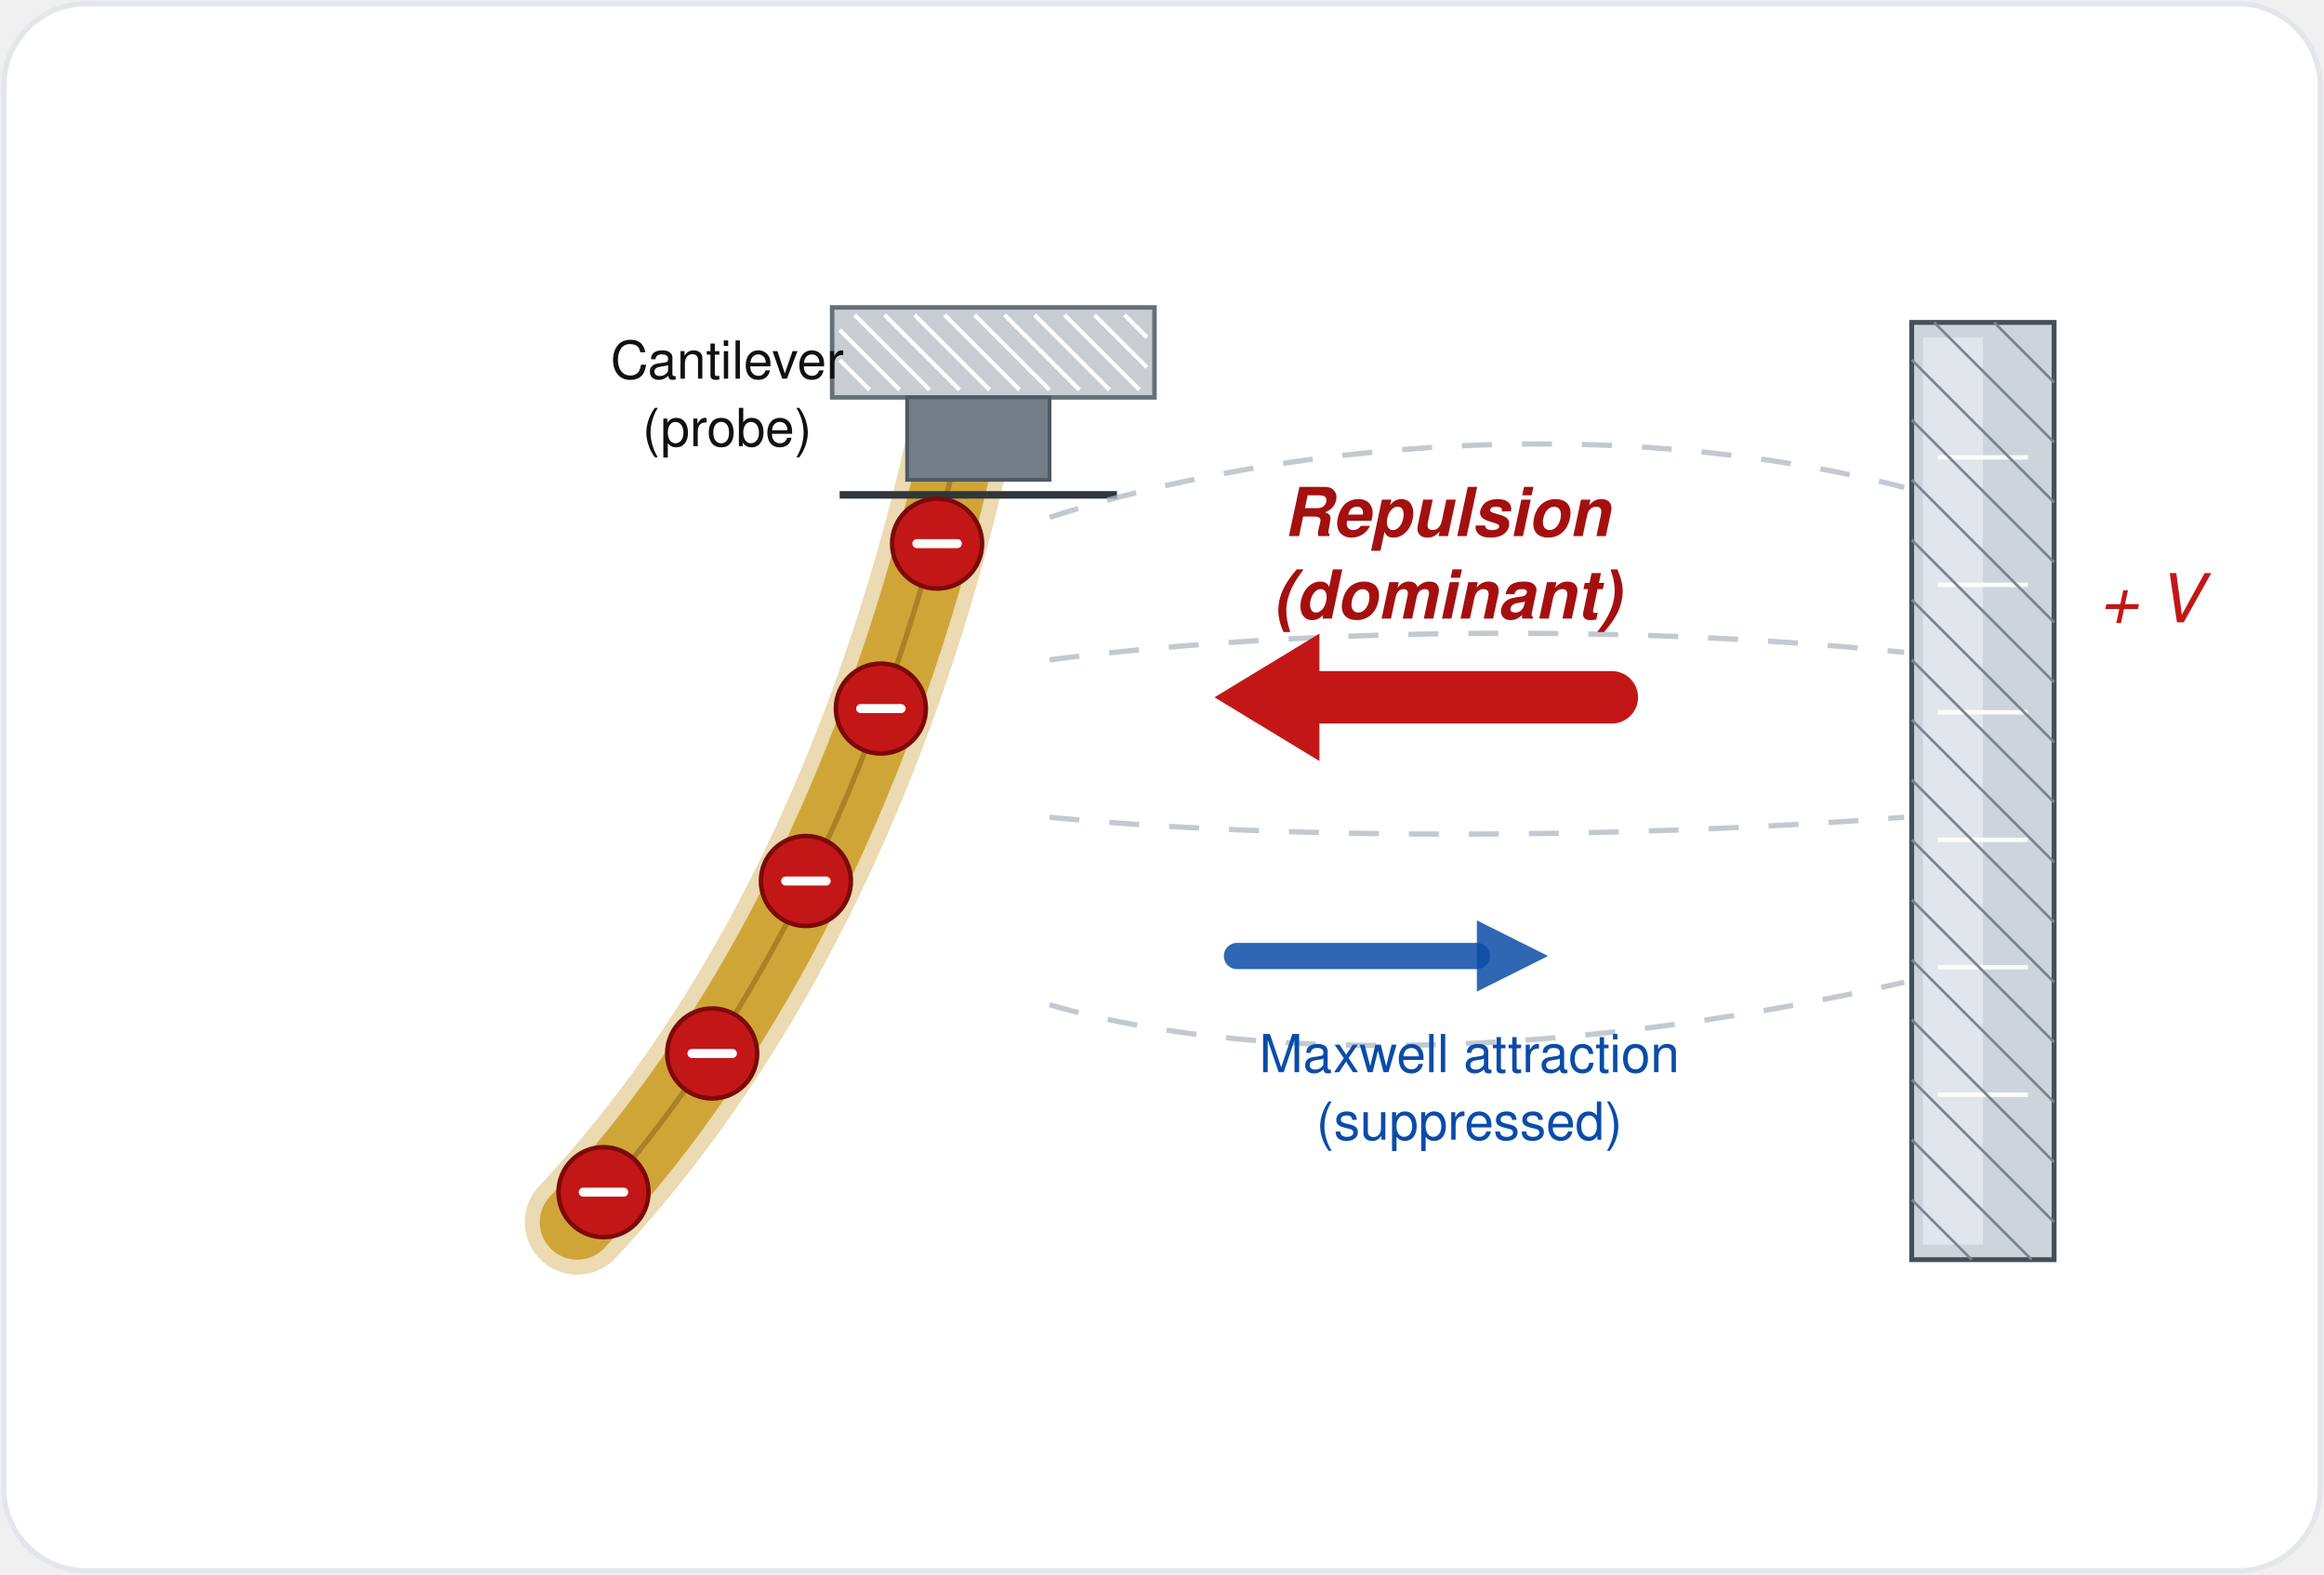
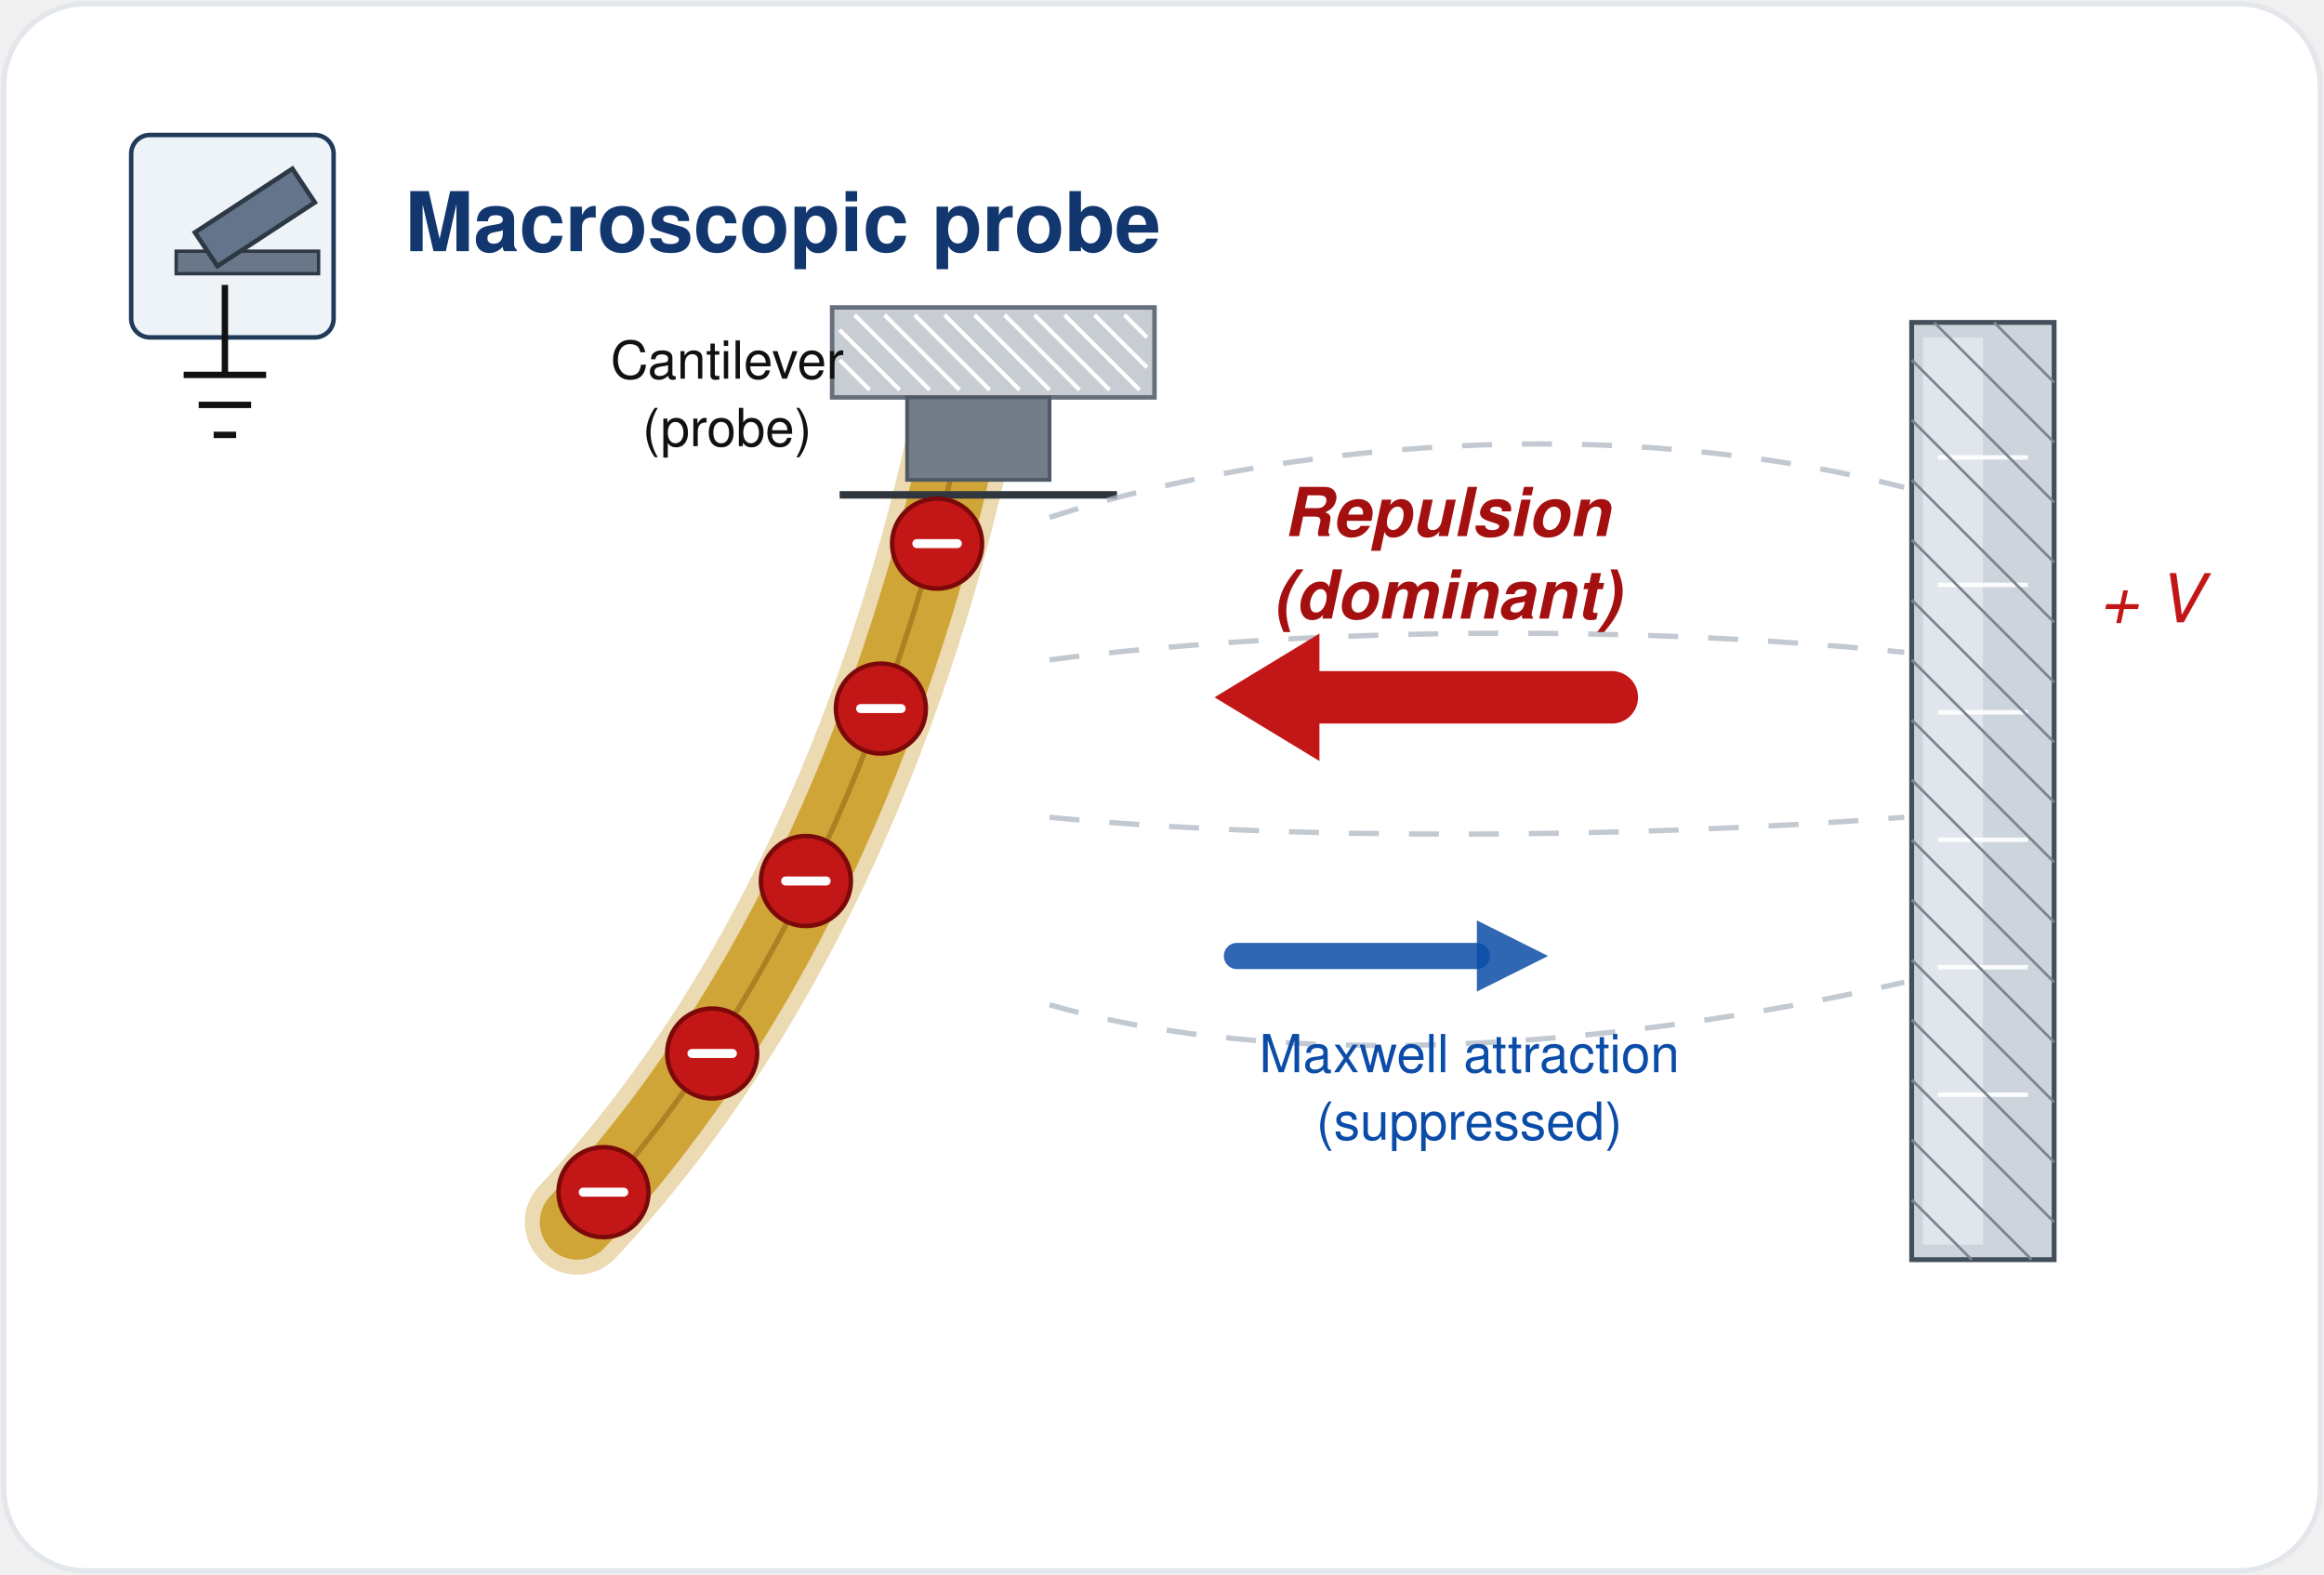
<svg xmlns="http://www.w3.org/2000/svg" width="620" height="420" viewBox="0 0 620 420">
  <defs>
</defs>
  <rect x="1" y="1" width="618" height="418" rx="22" ry="22" fill="#ffffff" stroke="#e3e6eb" stroke-width="1.4" />
+   <rect x="35" y="36" width="54" height="54" rx="5" ry="5" fill="#eef3f8" stroke="#203a59" stroke-width="1.2" />
+   <rect x="47" y="67" width="38" height="6" fill="#697789" stroke="#2d3845" stroke-width="0.9" />
+   <path d="M52,62 L78,45 L84,54 L58,71 Z" fill="#64748b" stroke="#2d3845" stroke-width="1.2" />
+   <path d="M60,76 L60,100" stroke="#111111" stroke-width="1.7" />
+   <path d="M49,100 L71,100" stroke="#111111" stroke-width="1.7" />
+   <path d="M53,108 L67,108" stroke="#111111" stroke-width="1.7" />
+   <path d="M57,116 L63,116" stroke="#111111" stroke-width="1.7" />
+   <text x="108" y="67" font-size="22" fill="#12366e" font-family="Helvetica, Arial, sans-serif" text-anchor="start" font-weight="700">Macroscopic probe</text>
  <path d="M258,108 C244,176,214,262,154,326" fill="none" stroke="#c79623" stroke-width="28" stroke-linecap="round" opacity="0.35" />
  <path d="M258,108 C244,176,214,262,154,326" fill="none" stroke="#d0a538" stroke-width="20" stroke-linecap="round" />
  <path d="M258,108 C244,176,214,262,154,326" fill="none" stroke="#8d6414" stroke-width="1.4" stroke-linecap="round" opacity="0.55" />
  <rect x="222" y="82" width="86" height="24" fill="#c8cdd3" stroke="#66707b" stroke-width="1.2" />
  <path d="M224,104 L224,104" stroke="#ffffff" stroke-width="1.1" />
  <path d="M224,96 L232,104" stroke="#ffffff" stroke-width="1.1" />
  <path d="M224,88 L240,104" stroke="#ffffff" stroke-width="1.1" />
  <path d="M228,84 L248,104" stroke="#ffffff" stroke-width="1.1" />
  <path d="M236,84 L256,104" stroke="#ffffff" stroke-width="1.1" />
  <path d="M244,84 L264,104" stroke="#ffffff" stroke-width="1.1" />
  <path d="M252,84 L272,104" stroke="#ffffff" stroke-width="1.1" />
  <path d="M260,84 L280,104" stroke="#ffffff" stroke-width="1.1" />
  <path d="M268,84 L288,104" stroke="#ffffff" stroke-width="1.1" />
  <path d="M276,84 L296,104" stroke="#ffffff" stroke-width="1.1" />
  <path d="M284,84 L304,104" stroke="#ffffff" stroke-width="1.1" />
  <path d="M292,84 L306,98" stroke="#ffffff" stroke-width="1.1" />
  <path d="M300,84 L306,90" stroke="#ffffff" stroke-width="1.1" />
  <rect x="242" y="106" width="38" height="22" fill="#737d88" stroke="#4e5964" stroke-width="1.0" />
  <path d="M224,132 L298,132" stroke="#30363d" stroke-width="2.0" />
  <text x="194" y="101" font-size="14" fill="#111111" font-family="Helvetica, Arial, sans-serif" text-anchor="middle">Cantilever</text>
  <text x="194" y="119" font-size="14" fill="#111111" font-family="Helvetica, Arial, sans-serif" text-anchor="middle">(probe)</text>
  <circle cx="250" cy="145" r="12" fill="#c31717" stroke="#7c0909" stroke-width="1.2" />
  <path d="M244.6,145 L255.4,145" stroke="#ffffff" stroke-width="2.4" stroke-linecap="round" />
  <circle cx="235" cy="189" r="12" fill="#c31717" stroke="#7c0909" stroke-width="1.2" />
  <path d="M229.6,189 L240.4,189" stroke="#ffffff" stroke-width="2.4" stroke-linecap="round" />
  <circle cx="215" cy="235" r="12" fill="#c31717" stroke="#7c0909" stroke-width="1.2" />
  <path d="M209.6,235 L220.4,235" stroke="#ffffff" stroke-width="2.4" stroke-linecap="round" />
  <circle cx="190" cy="281" r="12" fill="#c31717" stroke="#7c0909" stroke-width="1.2" />
  <path d="M184.6,281 L195.4,281" stroke="#ffffff" stroke-width="2.4" stroke-linecap="round" />
  <circle cx="161" cy="318" r="12" fill="#c31717" stroke="#7c0909" stroke-width="1.2" />
  <path d="M155.6,318 L166.4,318" stroke="#ffffff" stroke-width="2.4" stroke-linecap="round" />
  <rect x="510" y="86" width="38" height="250" fill="#cdd4dc" stroke="#43505c" stroke-width="1.3" />
  <rect x="513" y="90" width="16" height="242" fill="#eef2f6" opacity="0.6" />
  <path d="M517,122 L541,122" stroke="#ffffff" stroke-width="1.2" opacity="0.9" />
  <path d="M517,156 L541,156" stroke="#ffffff" stroke-width="1.2" opacity="0.9" />
  <path d="M517,190 L541,190" stroke="#ffffff" stroke-width="1.2" opacity="0.9" />
  <path d="M517,224 L541,224" stroke="#ffffff" stroke-width="1.2" opacity="0.9" />
  <path d="M517,258 L541,258" stroke="#ffffff" stroke-width="1.2" opacity="0.9" />
  <path d="M517,292 L541,292" stroke="#ffffff" stroke-width="1.2" opacity="0.9" />
  <path d="M510,336 L510,336" stroke="#7a8490" stroke-width="0.7" />
  <path d="M510,320 L526,336" stroke="#7a8490" stroke-width="0.7" />
  <path d="M510,304 L542,336" stroke="#7a8490" stroke-width="0.7" />
  <path d="M510,288 L548,326" stroke="#7a8490" stroke-width="0.7" />
  <path d="M510,272 L548,310" stroke="#7a8490" stroke-width="0.7" />
  <path d="M510,256 L548,294" stroke="#7a8490" stroke-width="0.7" />
  <path d="M510,240 L548,278" stroke="#7a8490" stroke-width="0.7" />
  <path d="M510,224 L548,262" stroke="#7a8490" stroke-width="0.7" />
  <path d="M510,208 L548,246" stroke="#7a8490" stroke-width="0.7" />
  <path d="M510,192 L548,230" stroke="#7a8490" stroke-width="0.7" />
  <path d="M510,176 L548,214" stroke="#7a8490" stroke-width="0.7" />
  <path d="M510,160 L548,198" stroke="#7a8490" stroke-width="0.7" />
  <path d="M510,144 L548,182" stroke="#7a8490" stroke-width="0.7" />
  <path d="M510,128 L548,166" stroke="#7a8490" stroke-width="0.7" />
  <path d="M510,112 L548,150" stroke="#7a8490" stroke-width="0.7" />
  <path d="M510,96 L548,134" stroke="#7a8490" stroke-width="0.7" />
  <path d="M516,86 L548,118" stroke="#7a8490" stroke-width="0.7" />
  <path d="M532,86 L548,102" stroke="#7a8490" stroke-width="0.7" />
  <text x="560" y="166" font-size="18" fill="#c31717" font-family="Helvetica, Arial, sans-serif" text-anchor="start" font-style="italic">+ V</text>
  <path d="M280,138 C342,118,430,110,508,130" fill="none" stroke="#aeb7c2" stroke-width="1.4" stroke-dasharray="8 8" opacity="0.75" />
  <path d="M280,176 C342,168,430,166,508,174" fill="none" stroke="#aeb7c2" stroke-width="1.4" stroke-dasharray="8 8" opacity="0.75" />
  <path d="M280,218 C342,224,430,224,508,218" fill="none" stroke="#aeb7c2" stroke-width="1.4" stroke-dasharray="8 8" opacity="0.75" />
  <path d="M280,268 C342,286,430,280,508,262" fill="none" stroke="#aeb7c2" stroke-width="1.4" stroke-dasharray="8 8" opacity="0.75" />
  <path d="M430,186 L352.0,186.0" stroke="#c31717" stroke-width="14" stroke-linecap="round" opacity="1.0" />
  <path d="M324,186 L352.0,203.0 L352.0,169.0 Z" fill="#c31717" opacity="1.0" />
  <text x="386" y="143" font-size="18" fill="#a41010" font-family="Helvetica, Arial, sans-serif" text-anchor="middle" font-weight="700" font-style="italic">Repulsion</text>
  <text x="386" y="165" font-size="18" fill="#a41010" font-family="Helvetica, Arial, sans-serif" text-anchor="middle" font-weight="700" font-style="italic">(dominant)</text>
  <path d="M330,255 L394.0,255.0" stroke="#0b4ca8" stroke-width="7" stroke-linecap="round" opacity="0.85" />
  <path d="M413,255 L394.0,245.5 L394.0,264.5 Z" fill="#0b4ca8" opacity="0.85" />
  <text x="392" y="286" font-size="14" fill="#0b4ca8" font-family="Helvetica, Arial, sans-serif" text-anchor="middle">Maxwell attraction</text>
  <text x="392" y="304" font-size="14" fill="#0b4ca8" font-family="Helvetica, Arial, sans-serif" text-anchor="middle">(suppressed)</text>
</svg>
